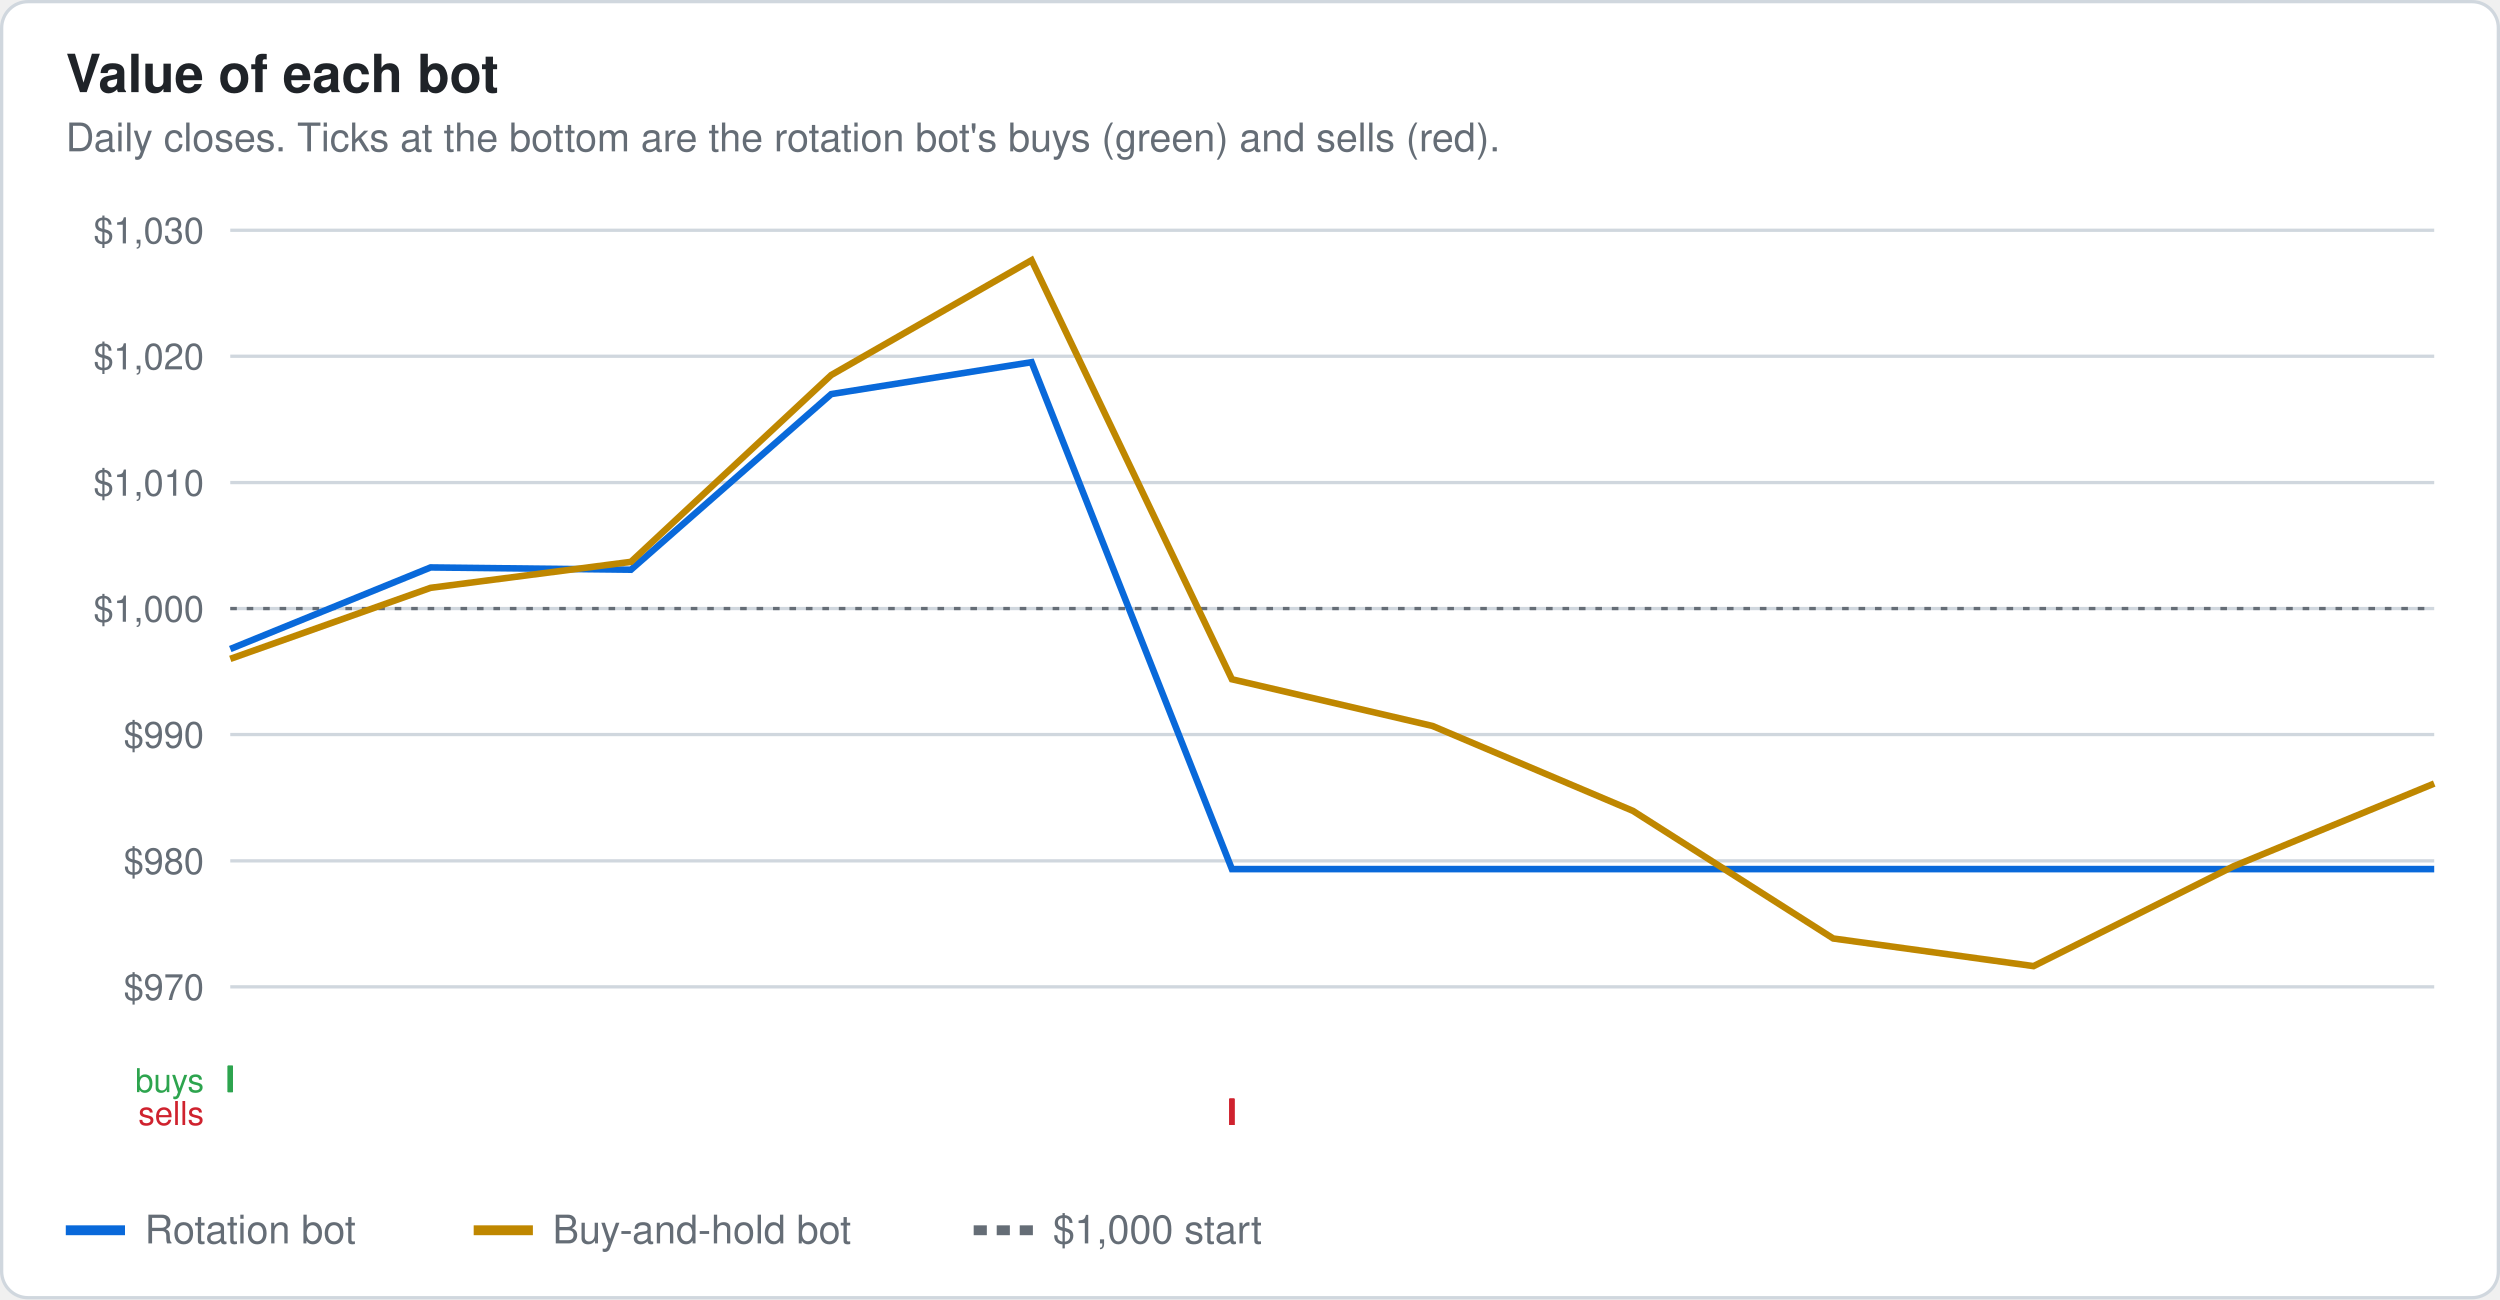
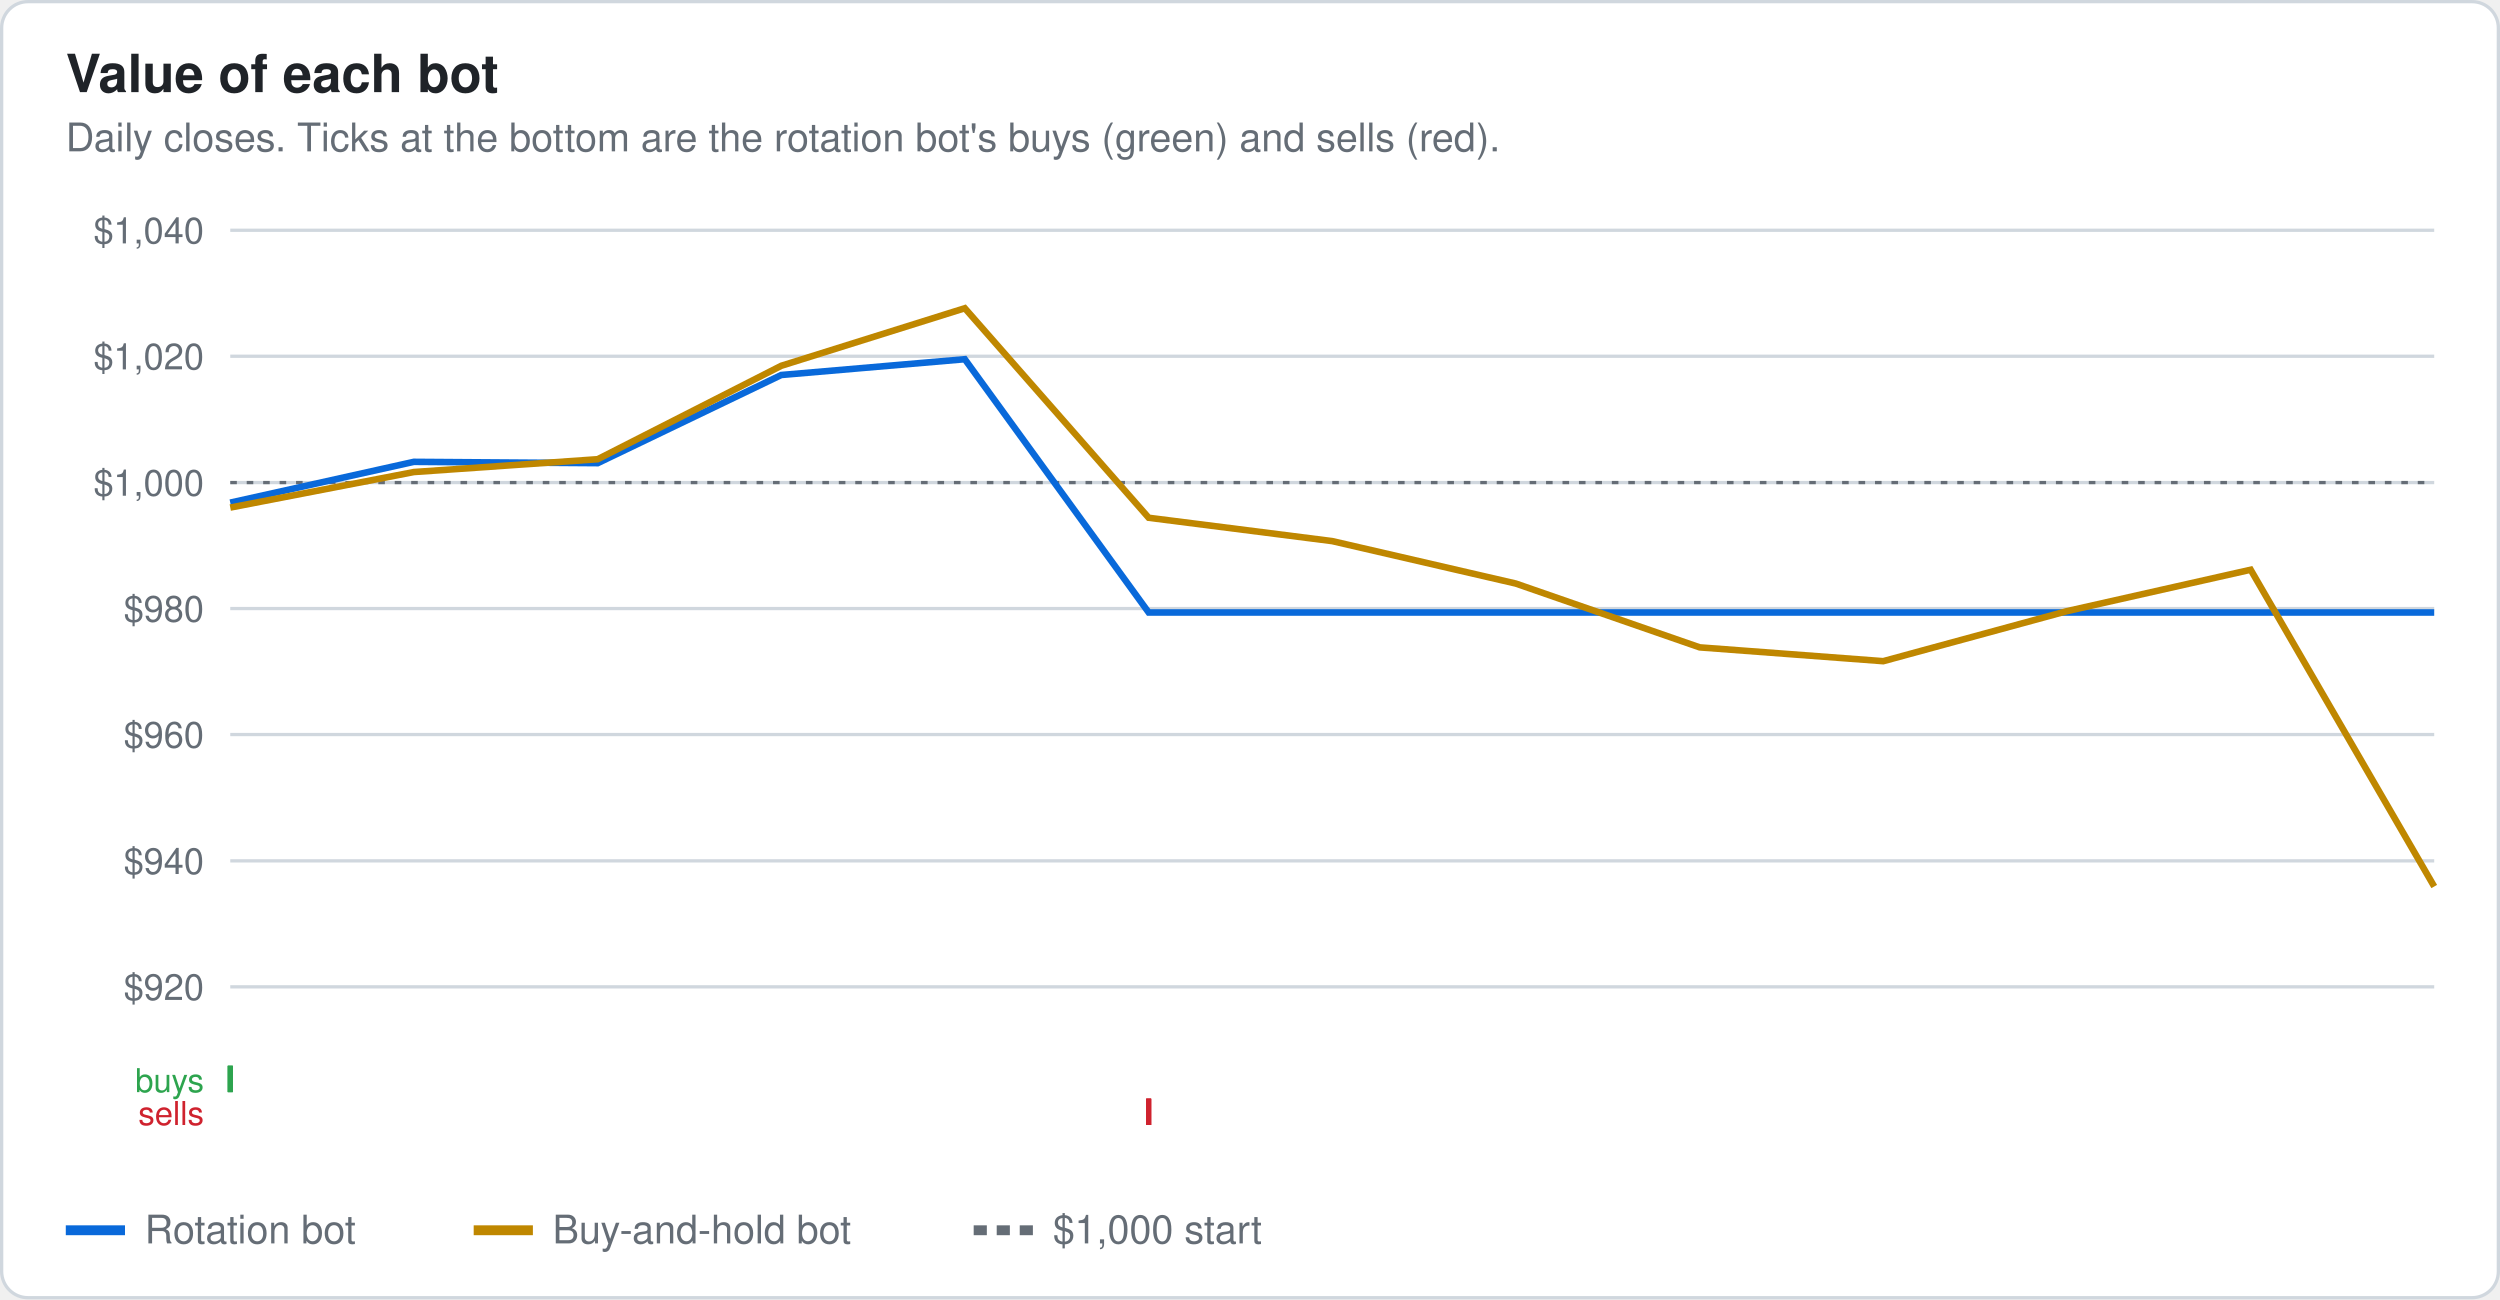
<svg xmlns="http://www.w3.org/2000/svg" width="760" height="395" viewBox="0 0 760 395" font-family="Helvetica, Arial, sans-serif">
  <rect x="0.5" y="0.5" width="759" height="394" rx="8" fill="#ffffff" stroke="#d0d7de" />
  <text x="20" y="28" font-size="16" font-weight="bold" fill="#1f2328">Value of each bot</text>
  <text x="20" y="46" font-size="12" fill="#656d76">Daily closes. Ticks at the bottom are the rotation bot's buys (green) and sells (red).</text>
  <line x1="70" y1="300.0" x2="740" y2="300.0" stroke="#d0d7de" />
-   <text x="62" y="304.0" font-size="11" text-anchor="end" fill="#656d76">$970</text>
+   <text x="62" y="304.0" font-size="11" text-anchor="end" fill="#656d76">$920</text>
  <line x1="70" y1="261.7" x2="740" y2="261.7" stroke="#d0d7de" />
-   <text x="62" y="265.7" font-size="11" text-anchor="end" fill="#656d76">$980</text>
+   <text x="62" y="265.7" font-size="11" text-anchor="end" fill="#656d76">$940</text>
  <line x1="70" y1="223.3" x2="740" y2="223.3" stroke="#d0d7de" />
-   <text x="62" y="227.3" font-size="11" text-anchor="end" fill="#656d76">$990</text>
+   <text x="62" y="227.3" font-size="11" text-anchor="end" fill="#656d76">$960</text>
  <line x1="70" y1="185.0" x2="740" y2="185.0" stroke="#d0d7de" />
-   <text x="62" y="189.0" font-size="11" text-anchor="end" fill="#656d76">$1,000</text>
+   <text x="62" y="189.0" font-size="11" text-anchor="end" fill="#656d76">$980</text>
  <line x1="70" y1="146.7" x2="740" y2="146.7" stroke="#d0d7de" />
-   <text x="62" y="150.7" font-size="11" text-anchor="end" fill="#656d76">$1,010</text>
+   <text x="62" y="150.7" font-size="11" text-anchor="end" fill="#656d76">$1,000</text>
  <line x1="70" y1="108.3" x2="740" y2="108.3" stroke="#d0d7de" />
  <text x="62" y="112.3" font-size="11" text-anchor="end" fill="#656d76">$1,020</text>
  <line x1="70" y1="70.0" x2="740" y2="70.0" stroke="#d0d7de" />
-   <text x="62" y="74.0" font-size="11" text-anchor="end" fill="#656d76">$1,030</text>
-   <line x1="70" y1="185.0" x2="740" y2="185.0" stroke="#656d76" stroke-dasharray="2 3" />
-   <polyline points="70.0,197.3 130.9,172.5 191.8,173.2 252.7,119.8 313.6,110.1 374.5,264.2 435.5,264.2 496.4,264.2 557.3,264.2 618.2,264.2 679.1,264.2 740.0,264.2" fill="none" stroke="#0969da" stroke-width="2" />
-   <polyline points="70.0,200.3 130.9,178.7 191.8,170.8 252.7,114.0 313.6,79.1 374.5,206.5 435.5,220.7 496.4,246.5 557.3,285.3 618.2,293.7 679.1,263.3 740.0,238.2" fill="none" stroke="#bf8700" stroke-width="2" />
+   <text x="62" y="74.0" font-size="11" text-anchor="end" fill="#656d76">$1,040</text>
+   <line x1="70" y1="146.7" x2="740" y2="146.7" stroke="#656d76" stroke-dasharray="2 3" />
+   <polyline points="70.0,152.8 125.8,140.4 181.7,140.8 237.5,114.0 293.3,109.2 349.2,186.2 405.0,186.2 460.8,186.2 516.7,186.2 572.5,186.2 628.3,186.2 684.2,186.2 740.0,186.2" fill="none" stroke="#0969da" stroke-width="2" />
+   <polyline points="70.0,154.3 125.8,143.5 181.7,139.6 237.5,111.2 293.3,93.7 349.2,157.4 405.0,164.5 460.8,177.4 516.7,196.8 572.5,201.0 628.3,185.8 684.2,173.2 740.0,269.5" fill="none" stroke="#bf8700" stroke-width="2" />
  <line x1="70.0" y1="324" x2="70.0" y2="332" stroke="#2da44e" stroke-width="1.5" />
  <line x1="70.0" y1="324" x2="70.0" y2="332" stroke="#2da44e" stroke-width="1.5" />
  <line x1="70.0" y1="324" x2="70.0" y2="332" stroke="#2da44e" stroke-width="1.5" />
  <line x1="70.0" y1="324" x2="70.0" y2="332" stroke="#2da44e" stroke-width="1.5" />
-   <line x1="374.5" y1="334" x2="374.5" y2="342" stroke="#cf222e" stroke-width="1.5" />
-   <line x1="374.5" y1="334" x2="374.5" y2="342" stroke="#cf222e" stroke-width="1.5" />
-   <line x1="374.5" y1="334" x2="374.5" y2="342" stroke="#cf222e" stroke-width="1.5" />
-   <line x1="374.5" y1="334" x2="374.5" y2="342" stroke="#cf222e" stroke-width="1.5" />
+   <line x1="349.2" y1="334" x2="349.2" y2="342" stroke="#cf222e" stroke-width="1.5" />
+   <line x1="349.2" y1="334" x2="349.2" y2="342" stroke="#cf222e" stroke-width="1.5" />
+   <line x1="349.2" y1="334" x2="349.2" y2="342" stroke="#cf222e" stroke-width="1.5" />
+   <line x1="349.2" y1="334" x2="349.2" y2="342" stroke="#cf222e" stroke-width="1.5" />
  <text x="62" y="332" font-size="10" text-anchor="end" fill="#2da44e">buys</text>
  <text x="62" y="342" font-size="10" text-anchor="end" fill="#cf222e">sells</text>
  <line x1="20" y1="374" x2="38" y2="374" stroke="#0969da" stroke-width="3" />
  <text x="44" y="378" font-size="12" fill="#656d76">Rotation bot</text>
  <line x1="144" y1="374" x2="162" y2="374" stroke="#bf8700" stroke-width="3" />
  <text x="168" y="378" font-size="12" fill="#656d76">Buy-and-hold bot</text>
  <line x1="296" y1="374" x2="314" y2="374" stroke="#656d76" stroke-width="3" stroke-dasharray="4 3" />
  <text x="320" y="378" font-size="12" fill="#656d76">$1,000 start</text>
</svg>
